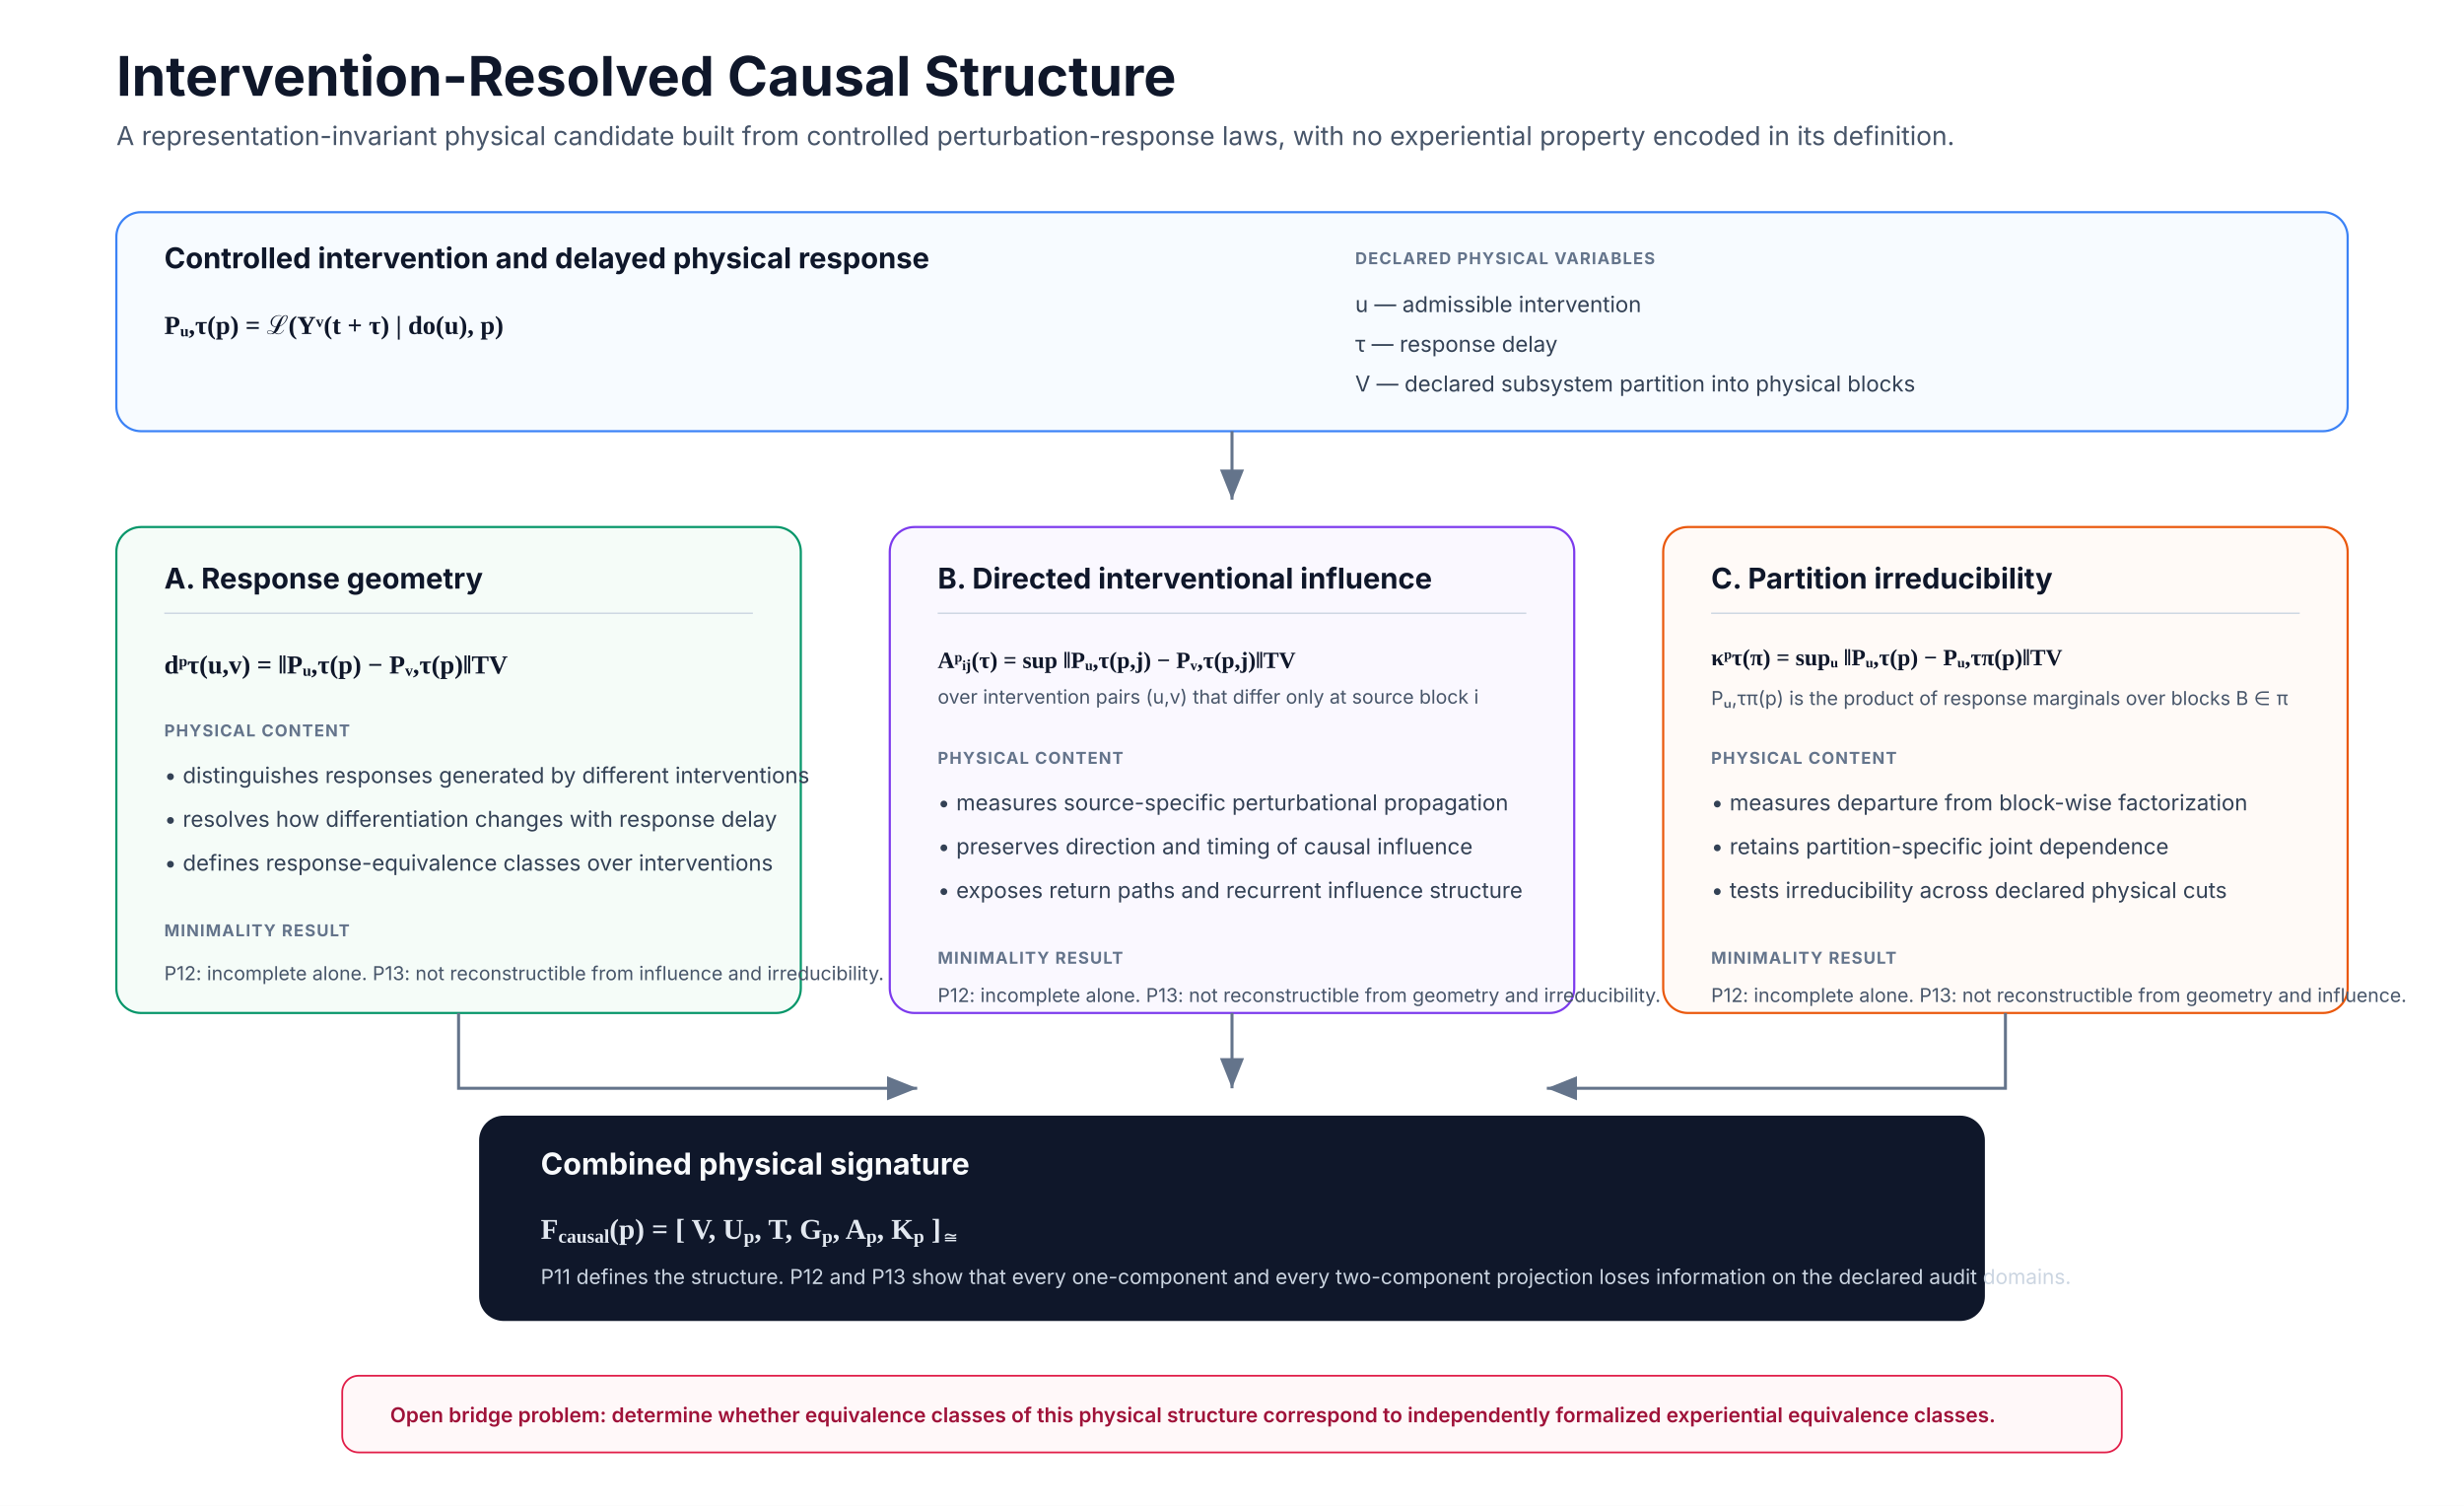
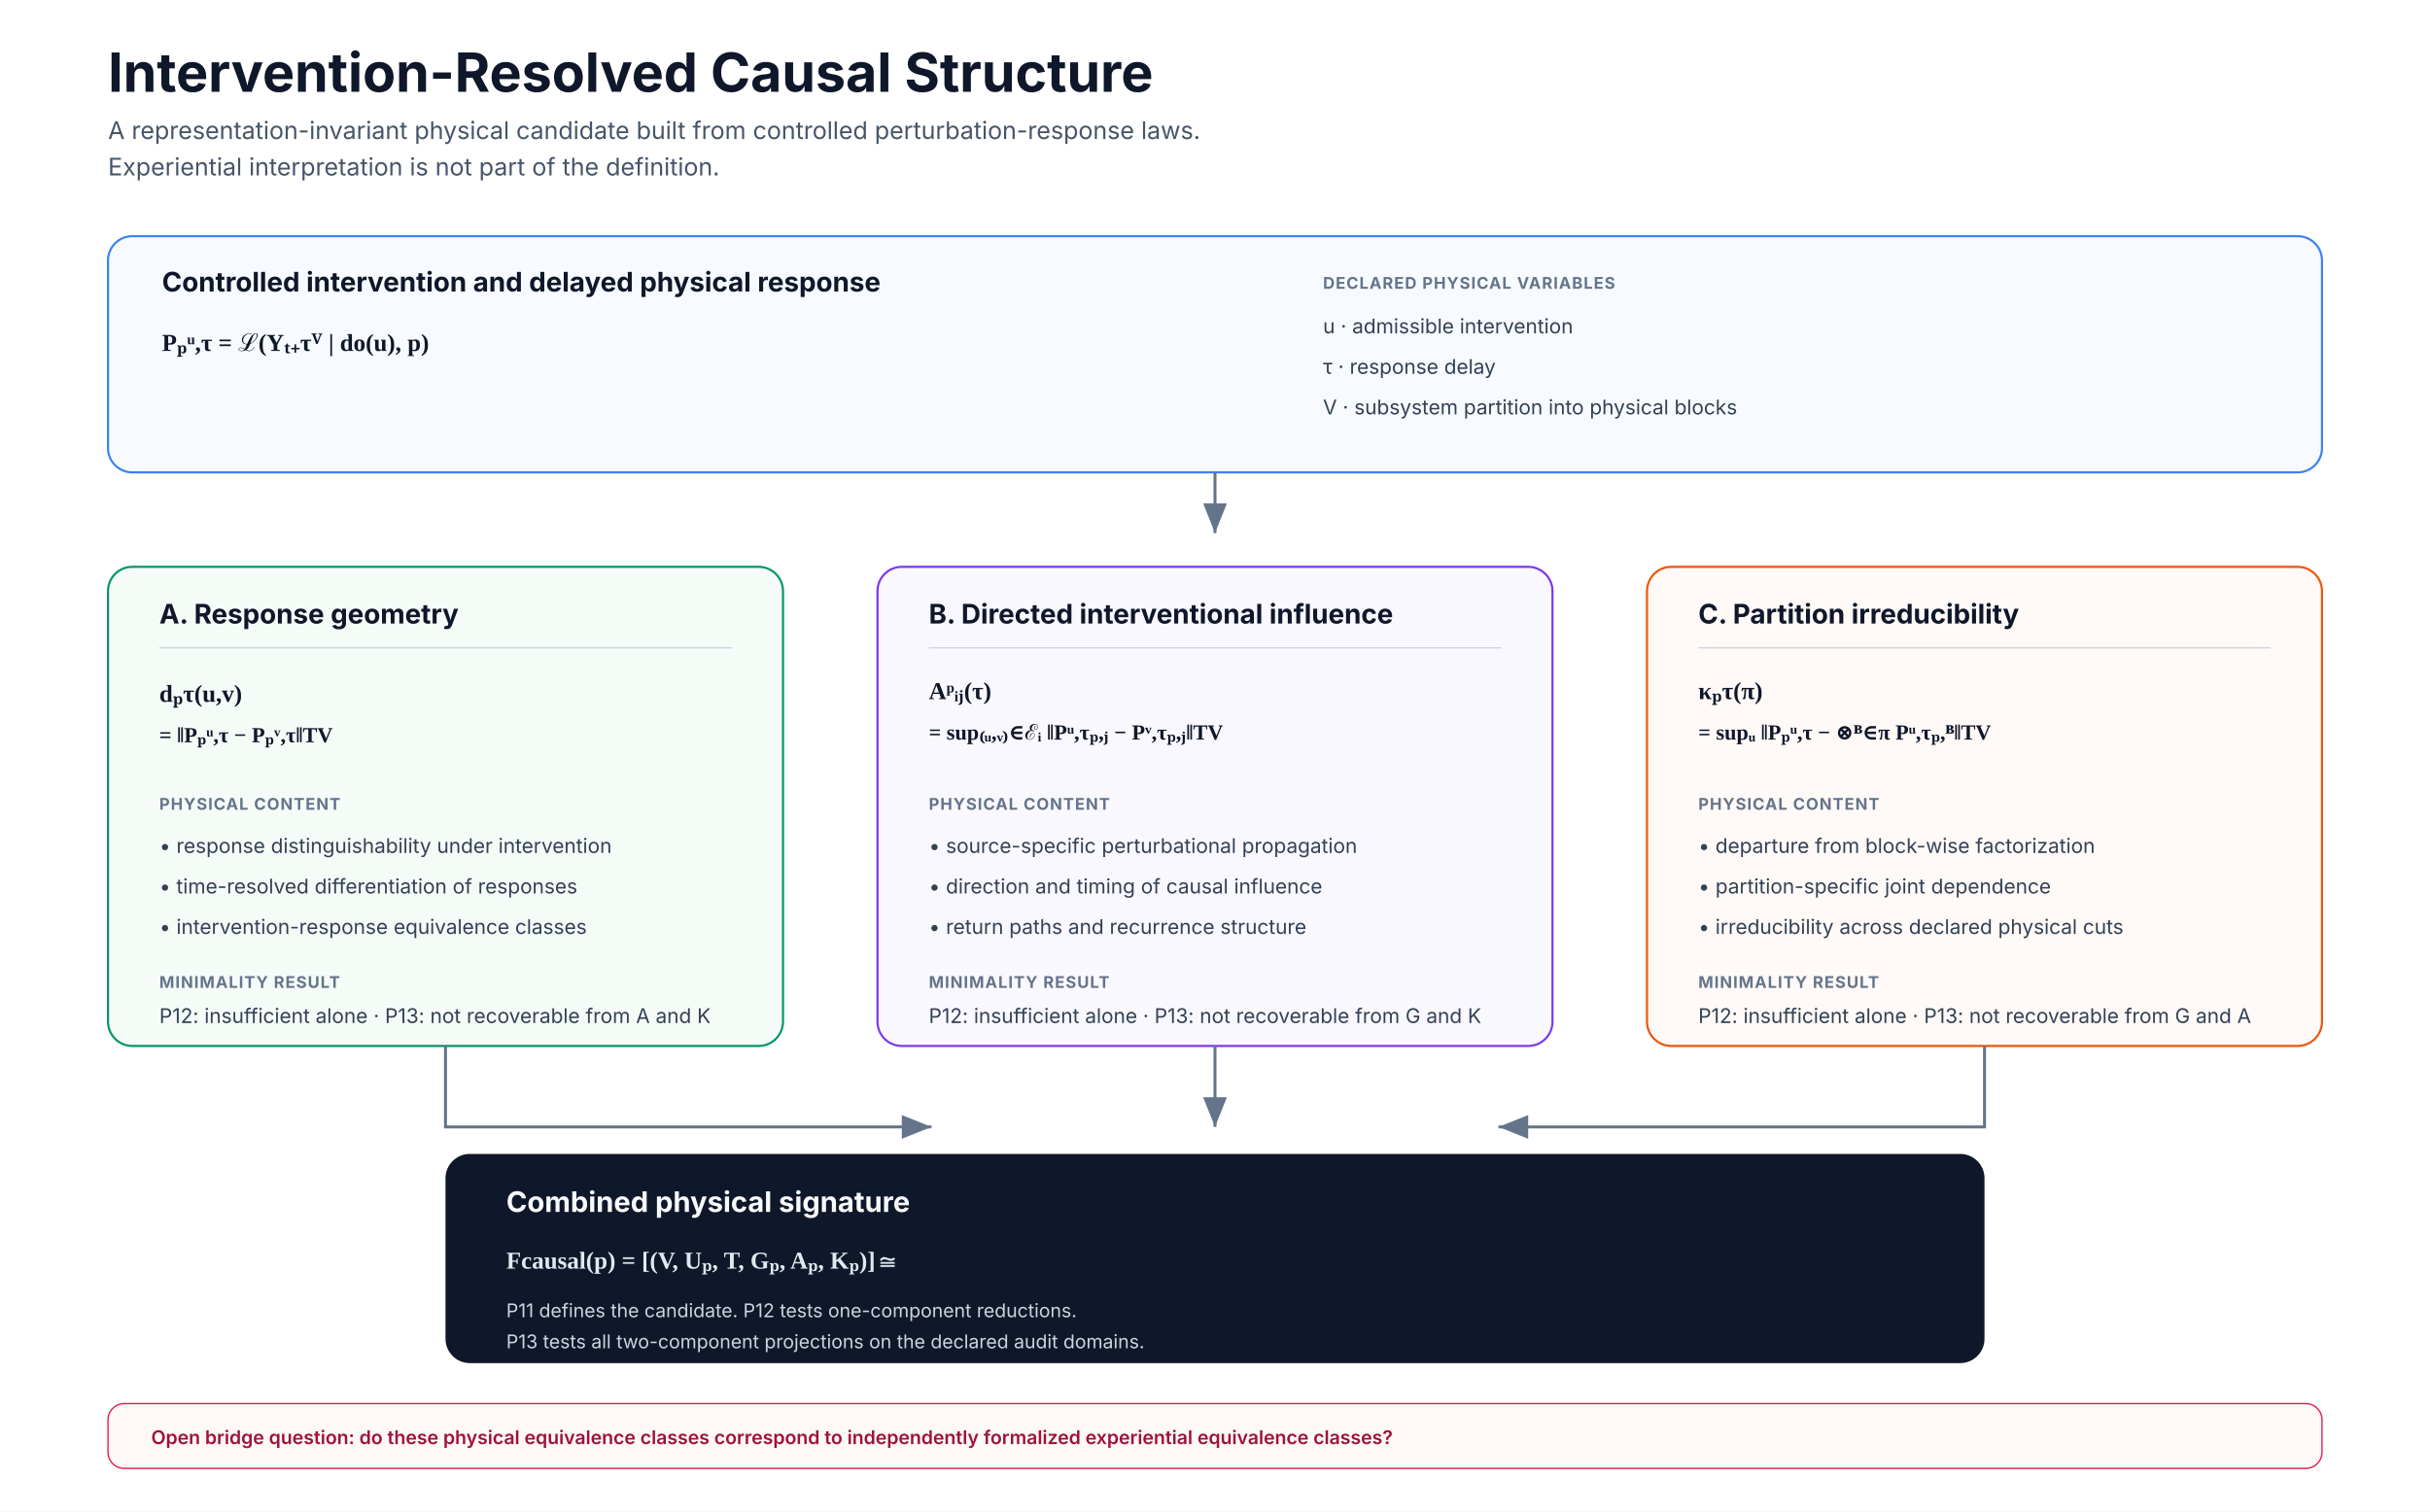
- <svg xmlns="http://www.w3.org/2000/svg" width="1800" height="1100" viewBox="0 0 1800 1100" role="img" aria-labelledby="title desc">
+ <svg xmlns="http://www.w3.org/2000/svg" width="1800" height="1120" viewBox="0 0 1800 1120" role="img" aria-labelledby="title desc">
  <defs>
    <marker id="arrow" markerWidth="12" markerHeight="12" refX="10" refY="4" orient="auto">
      <path d="M0 0 L0 8 L10 4 z" fill="#64748b" />
    </marker>
    <style>
      .title{font:700 40px Inter,Segoe UI,Arial,sans-serif;fill:#0f172a}
-       .subtitle{font:400 19px Inter,Segoe UI,Arial,sans-serif;fill:#475569}
-       .head{font:700 21px Inter,Segoe UI,Arial,sans-serif;fill:#0f172a}
-       .body{font:400 16px Inter,Segoe UI,Arial,sans-serif;fill:#334155}
-       .small{font:400 14px Inter,Segoe UI,Arial,sans-serif;fill:#475569}
-       .label{font:700 12px Inter,Segoe UI,Arial,sans-serif;letter-spacing:.8px;fill:#64748b}
-       .eq{font:600 19px Georgia,'Times New Roman',serif;fill:#0f172a}
-       .eqsmall{font:600 17px Georgia,'Times New Roman',serif;fill:#0f172a}
+       .subtitle{font:400 18px Inter,Segoe UI,Arial,sans-serif;fill:#475569}
+       .head{font:700 20px Inter,Segoe UI,Arial,sans-serif;fill:#0f172a}
+       .body{font:400 15px Inter,Segoe UI,Arial,sans-serif;fill:#334155}
+       .label{font:700 12px Inter,Segoe UI,Arial,sans-serif;letter-spacing:.7px;fill:#64748b}
+       .eq{font:600 18px Georgia,'Times New Roman',serif;fill:#0f172a}
+       .eqsmall{font:600 16px Georgia,'Times New Roman',serif;fill:#0f172a}
      .arrow{stroke:#64748b;stroke-width:2.2;fill:none;marker-end:url(#arrow)}
      .divider{stroke:#cbd5e1;stroke-width:1}
    </style>
  </defs>
-   <rect width="1800" height="1100" fill="#ffffff" />
-   <text x="85" y="70" class="title">Intervention-Resolved Causal Structure</text>
-   <text x="85" y="106" class="subtitle">A representation-invariant physical candidate built from controlled perturbation-response laws, with no experiential property encoded in its definition.</text>
-   <rect x="85" y="155" width="1630" height="160" rx="18" fill="#f7fbff" stroke="#3b82f6" stroke-width="1.6" />
-   <text x="120" y="196" class="head">Controlled intervention and delayed physical response</text>
-   <text x="120" y="244" class="eq">Pᵤ,τ(p) = ℒ(Yᵛ(t + τ) | do(u), p)</text>
-   <text x="990" y="193" class="label">DECLARED PHYSICAL VARIABLES</text>
-   <text x="990" y="228" class="body">u  — admissible intervention</text>
-   <text x="990" y="257" class="body">τ  — response delay</text>
-   <text x="990" y="286" class="body">V  — declared subsystem partition into physical blocks</text>
-   <path class="arrow" d="M900 315 V365" />
+   <rect width="1800" height="1120" fill="#ffffff" />
+   <text x="80" y="68" class="title">Intervention-Resolved Causal Structure</text>
+   <text x="80" y="103" class="subtitle">A representation-invariant physical candidate built from controlled perturbation-response laws.</text>
+   <text x="80" y="130" class="subtitle">Experiential interpretation is not part of the definition.</text>
+   <rect x="80" y="175" width="1640" height="175" rx="18" fill="#f7fbff" stroke="#3b82f6" stroke-width="1.6" />
+   <text x="120" y="216" class="head">Controlled intervention and delayed physical response</text>
+   <text x="120" y="260" class="eq">Pₚᵘ,τ = ℒ(Yₜ₊τⱽ | do(u), p)</text>
+   <text x="980" y="214" class="label">DECLARED PHYSICAL VARIABLES</text>
+   <text x="980" y="247" class="body">u  ·  admissible intervention</text>
+   <text x="980" y="277" class="body">τ  ·  response delay</text>
+   <text x="980" y="307" class="body">V  ·  subsystem partition into physical blocks</text>
+   <path class="arrow" d="M900 350 V395" />
  <g>
-     <rect x="85" y="385" width="500" height="355" rx="18" fill="#f5fcf8" stroke="#059669" stroke-width="1.6" />
-     <text x="120" y="430" class="head">A. Response geometry</text>
-     <line x1="120" y1="448" x2="550" y2="448" class="divider" />
-     <text x="120" y="492" class="eq">dᵖτ(u,v) = ‖Pᵤ,τ(p) − Pᵥ,τ(p)‖TV</text>
-     <text x="120" y="538" class="label">PHYSICAL CONTENT</text>
-     <text x="120" y="572" class="body">• distinguishes responses generated by different interventions</text>
-     <text x="120" y="604" class="body">• resolves how differentiation changes with response delay</text>
-     <text x="120" y="636" class="body">• defines response-equivalence classes over interventions</text>
-     <text x="120" y="684" class="label">MINIMALITY RESULT</text>
-     <text x="120" y="716" class="small">P12: incomplete alone.  P13: not reconstructible from influence and irreducibility.</text>
+     <rect x="80" y="420" width="500" height="355" rx="18" fill="#f5fcf8" stroke="#059669" stroke-width="1.6" />
+     <text x="118" y="462" class="head">A. Response geometry</text>
+     <line x1="118" y1="480" x2="542" y2="480" class="divider" />
+     <text x="118" y="520" class="eq">dₚτ(u,v)</text>
+     <text x="118" y="550" class="eqsmall">= ‖Pₚᵘ,τ − Pₚᵛ,τ‖TV</text>
+     <text x="118" y="600" class="label">PHYSICAL CONTENT</text>
+     <text x="118" y="632" class="body">• response distinguishability under intervention</text>
+     <text x="118" y="662" class="body">• time-resolved differentiation of responses</text>
+     <text x="118" y="692" class="body">• intervention-response equivalence classes</text>
+     <text x="118" y="732" class="label">MINIMALITY RESULT</text>
+     <text x="118" y="758" class="body">P12: insufficient alone · P13: not recoverable from A and K</text>
  </g>
  <g>
-     <rect x="650" y="385" width="500" height="355" rx="18" fill="#faf8ff" stroke="#7c3aed" stroke-width="1.6" />
-     <text x="685" y="430" class="head">B. Directed interventional influence</text>
-     <line x1="685" y1="448" x2="1115" y2="448" class="divider" />
-     <text x="685" y="488" class="eqsmall">Aᵖᵢⱼ(τ) = sup  ‖Pᵤ,τ(p,j) − Pᵥ,τ(p,j)‖TV</text>
-     <text x="685" y="514" class="small">over intervention pairs (u,v) that differ only at source block i</text>
-     <text x="685" y="558" class="label">PHYSICAL CONTENT</text>
-     <text x="685" y="592" class="body">• measures source-specific perturbational propagation</text>
-     <text x="685" y="624" class="body">• preserves direction and timing of causal influence</text>
-     <text x="685" y="656" class="body">• exposes return paths and recurrent influence structure</text>
-     <text x="685" y="704" class="label">MINIMALITY RESULT</text>
-     <text x="685" y="716" class="small" />
-     <text x="685" y="732" class="small">P12: incomplete alone.  P13: not reconstructible from geometry and irreducibility.</text>
+     <rect x="650" y="420" width="500" height="355" rx="18" fill="#faf8ff" stroke="#7c3aed" stroke-width="1.6" />
+     <text x="688" y="462" class="head">B. Directed interventional influence</text>
+     <line x1="688" y1="480" x2="1112" y2="480" class="divider" />
+     <text x="688" y="518" class="eq">Aᵖᵢⱼ(τ)</text>
+     <text x="688" y="548" class="eqsmall">= sup₍ᵤ,ᵥ₎∈ℰᵢ ‖Pᵘ,τₚ,ⱼ − Pᵛ,τₚ,ⱼ‖TV</text>
+     <text x="688" y="600" class="label">PHYSICAL CONTENT</text>
+     <text x="688" y="632" class="body">• source-specific perturbational propagation</text>
+     <text x="688" y="662" class="body">• direction and timing of causal influence</text>
+     <text x="688" y="692" class="body">• return paths and recurrence structure</text>
+     <text x="688" y="732" class="label">MINIMALITY RESULT</text>
+     <text x="688" y="758" class="body">P12: insufficient alone · P13: not recoverable from G and K</text>
  </g>
  <g>
-     <rect x="1215" y="385" width="500" height="355" rx="18" fill="#fffaf7" stroke="#ea580c" stroke-width="1.6" />
-     <text x="1250" y="430" class="head">C. Partition irreducibility</text>
-     <line x1="1250" y1="448" x2="1680" y2="448" class="divider" />
-     <text x="1250" y="486" class="eqsmall">κᵖτ(π) = supᵤ ‖Pᵤ,τ(p) − Pᵤ,τπ(p)‖TV</text>
-     <text x="1250" y="515" class="small">Pᵤ,τπ(p) is the product of response marginals over blocks B ∈ π</text>
-     <text x="1250" y="558" class="label">PHYSICAL CONTENT</text>
-     <text x="1250" y="592" class="body">• measures departure from block-wise factorization</text>
-     <text x="1250" y="624" class="body">• retains partition-specific joint dependence</text>
-     <text x="1250" y="656" class="body">• tests irreducibility across declared physical cuts</text>
-     <text x="1250" y="704" class="label">MINIMALITY RESULT</text>
-     <text x="1250" y="732" class="small">P12: incomplete alone.  P13: not reconstructible from geometry and influence.</text>
+     <rect x="1220" y="420" width="500" height="355" rx="18" fill="#fffaf7" stroke="#ea580c" stroke-width="1.6" />
+     <text x="1258" y="462" class="head">C. Partition irreducibility</text>
+     <line x1="1258" y1="480" x2="1682" y2="480" class="divider" />
+     <text x="1258" y="518" class="eq">κₚτ(π)</text>
+     <text x="1258" y="548" class="eqsmall">= supᵤ ‖Pₚᵘ,τ − ⊗ᴮ∈π Pᵘ,τₚ,ᴮ‖TV</text>
+     <text x="1258" y="600" class="label">PHYSICAL CONTENT</text>
+     <text x="1258" y="632" class="body">• departure from block-wise factorization</text>
+     <text x="1258" y="662" class="body">• partition-specific joint dependence</text>
+     <text x="1258" y="692" class="body">• irreducibility across declared physical cuts</text>
+     <text x="1258" y="732" class="label">MINIMALITY RESULT</text>
+     <text x="1258" y="758" class="body">P12: insufficient alone · P13: not recoverable from G and A</text>
  </g>
-   <path class="arrow" d="M335 740 V795 H670" />
-   <path class="arrow" d="M900 740 V795" />
-   <path class="arrow" d="M1465 740 V795 H1130" />
-   <rect x="350" y="815" width="1100" height="150" rx="18" fill="#0f172a" />
-   <text x="395" y="858" style="font:700 22px Inter,Segoe UI,Arial,sans-serif;fill:#f8fafc">Combined physical signature</text>
-   <text x="395" y="905" style="font:600 21px Georgia,'Times New Roman',serif;fill:#e2e8f0">F<tspan baseline-shift="sub" font-size="14">causal</tspan>(p) = [ V, U<tspan baseline-shift="sub" font-size="14">p</tspan>, T, G<tspan baseline-shift="sub" font-size="14">p</tspan>, A<tspan baseline-shift="sub" font-size="14">p</tspan>, K<tspan baseline-shift="sub" font-size="14">p</tspan> ]<tspan baseline-shift="sub" font-size="14">≅</tspan>
-   </text>
-   <text x="395" y="938" style="font:400 15px Inter,Segoe UI,Arial,sans-serif;fill:#cbd5e1">P11 defines the structure. P12 and P13 show that every one-component and every two-component projection loses information on the declared audit domains.</text>
-   <rect x="250" y="1005" width="1300" height="56" rx="12" fill="#fff8f9" stroke="#e11d48" stroke-width="1.3" />
-   <text x="285" y="1039" style="font:600 15px Inter,Segoe UI,Arial,sans-serif;fill:#9f1239">Open bridge problem: determine whether equivalence classes of this physical structure correspond to independently formalized experiential equivalence classes.</text>
+   <path class="arrow" d="M330 775 V835 H690" />
+   <path class="arrow" d="M900 775 V835" />
+   <path class="arrow" d="M1470 775 V835 H1110" />
+   <rect x="330" y="855" width="1140" height="155" rx="18" fill="#0f172a" />
+   <text x="375" y="898" style="font:700 21px Inter,Segoe UI,Arial,sans-serif;fill:#f8fafc">Combined physical signature</text>
+   <text x="375" y="940" style="font:600 18px Georgia,'Times New Roman',serif;fill:#e2e8f0">Fcausal(p) = [(V, Uₚ, T, Gₚ, Aₚ, Kₚ)]≅</text>
+   <text x="375" y="976" style="font:400 14px Inter,Segoe UI,Arial,sans-serif;fill:#cbd5e1">P11 defines the candidate. P12 tests one-component reductions.</text>
+   <text x="375" y="999" style="font:400 14px Inter,Segoe UI,Arial,sans-serif;fill:#cbd5e1">P13 tests all two-component projections on the declared audit domains.</text>
+   <rect x="80" y="1040" width="1640" height="48" rx="12" fill="#fff8f9" stroke="#e11d48" />
+   <text x="112" y="1070" style="font:600 14px Inter,Segoe UI,Arial,sans-serif;fill:#9f1239">Open bridge question: do these physical equivalence classes correspond to independently formalized experiential equivalence classes?</text>
</svg>
